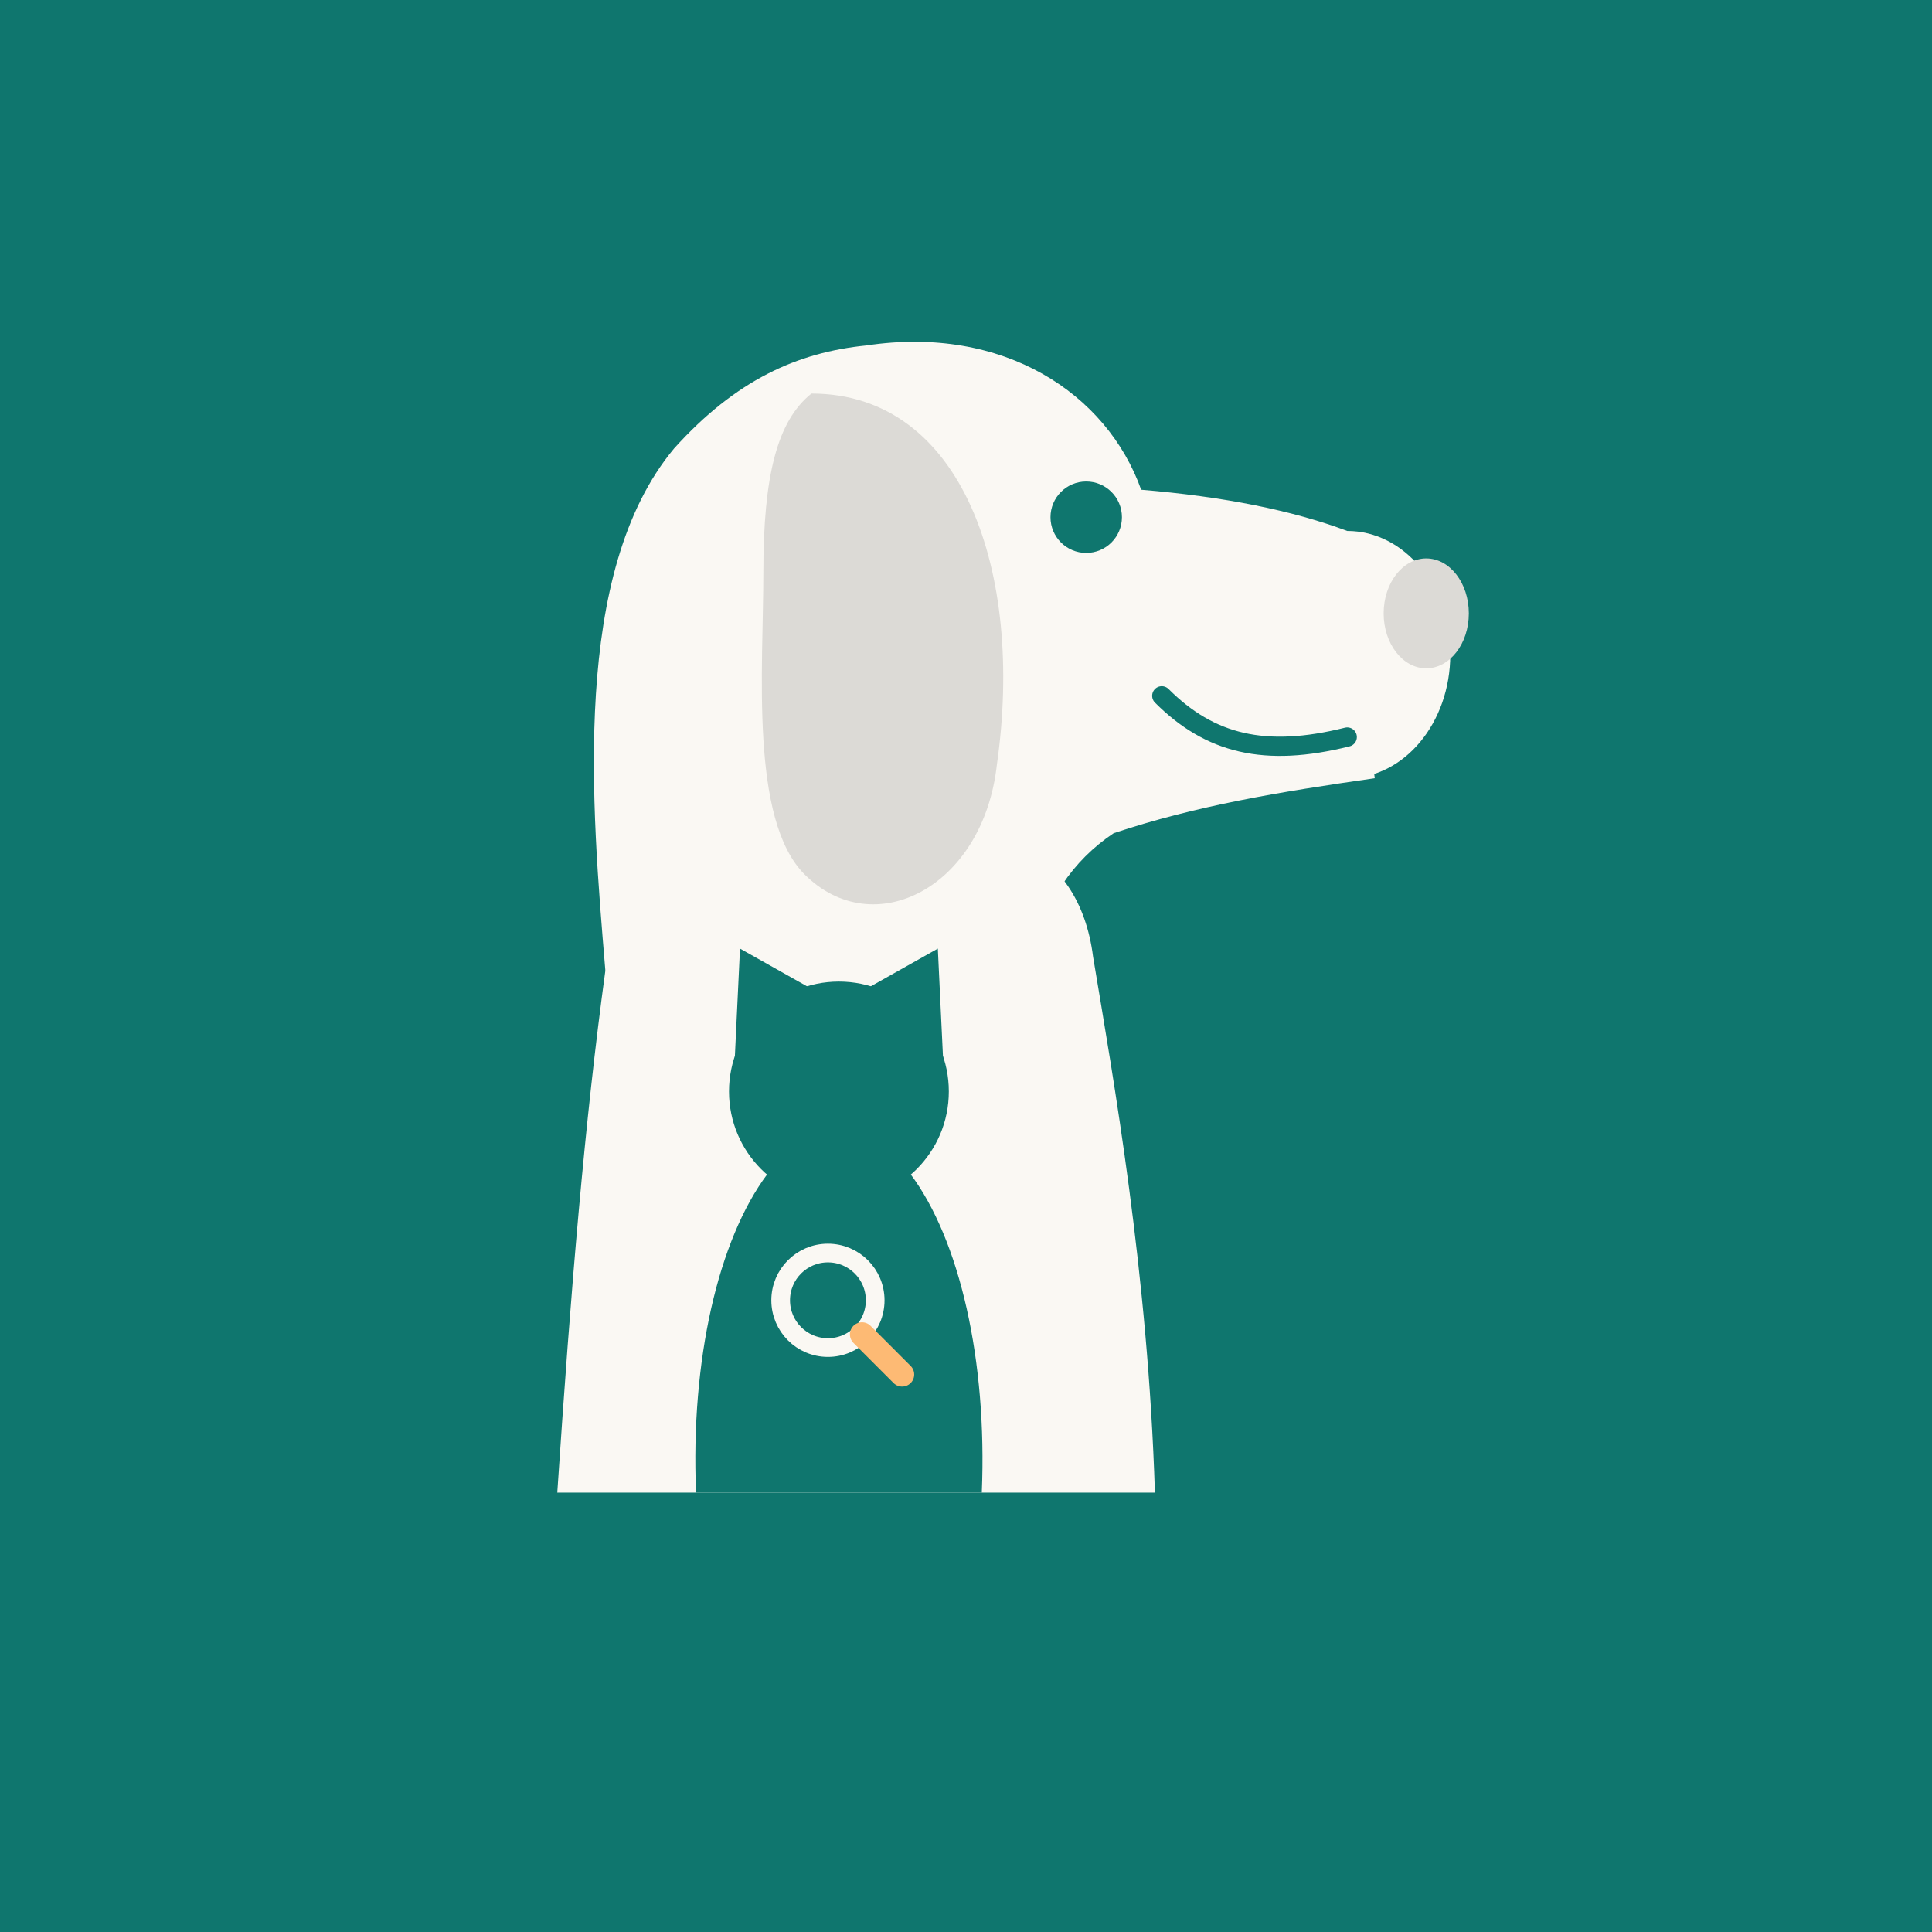
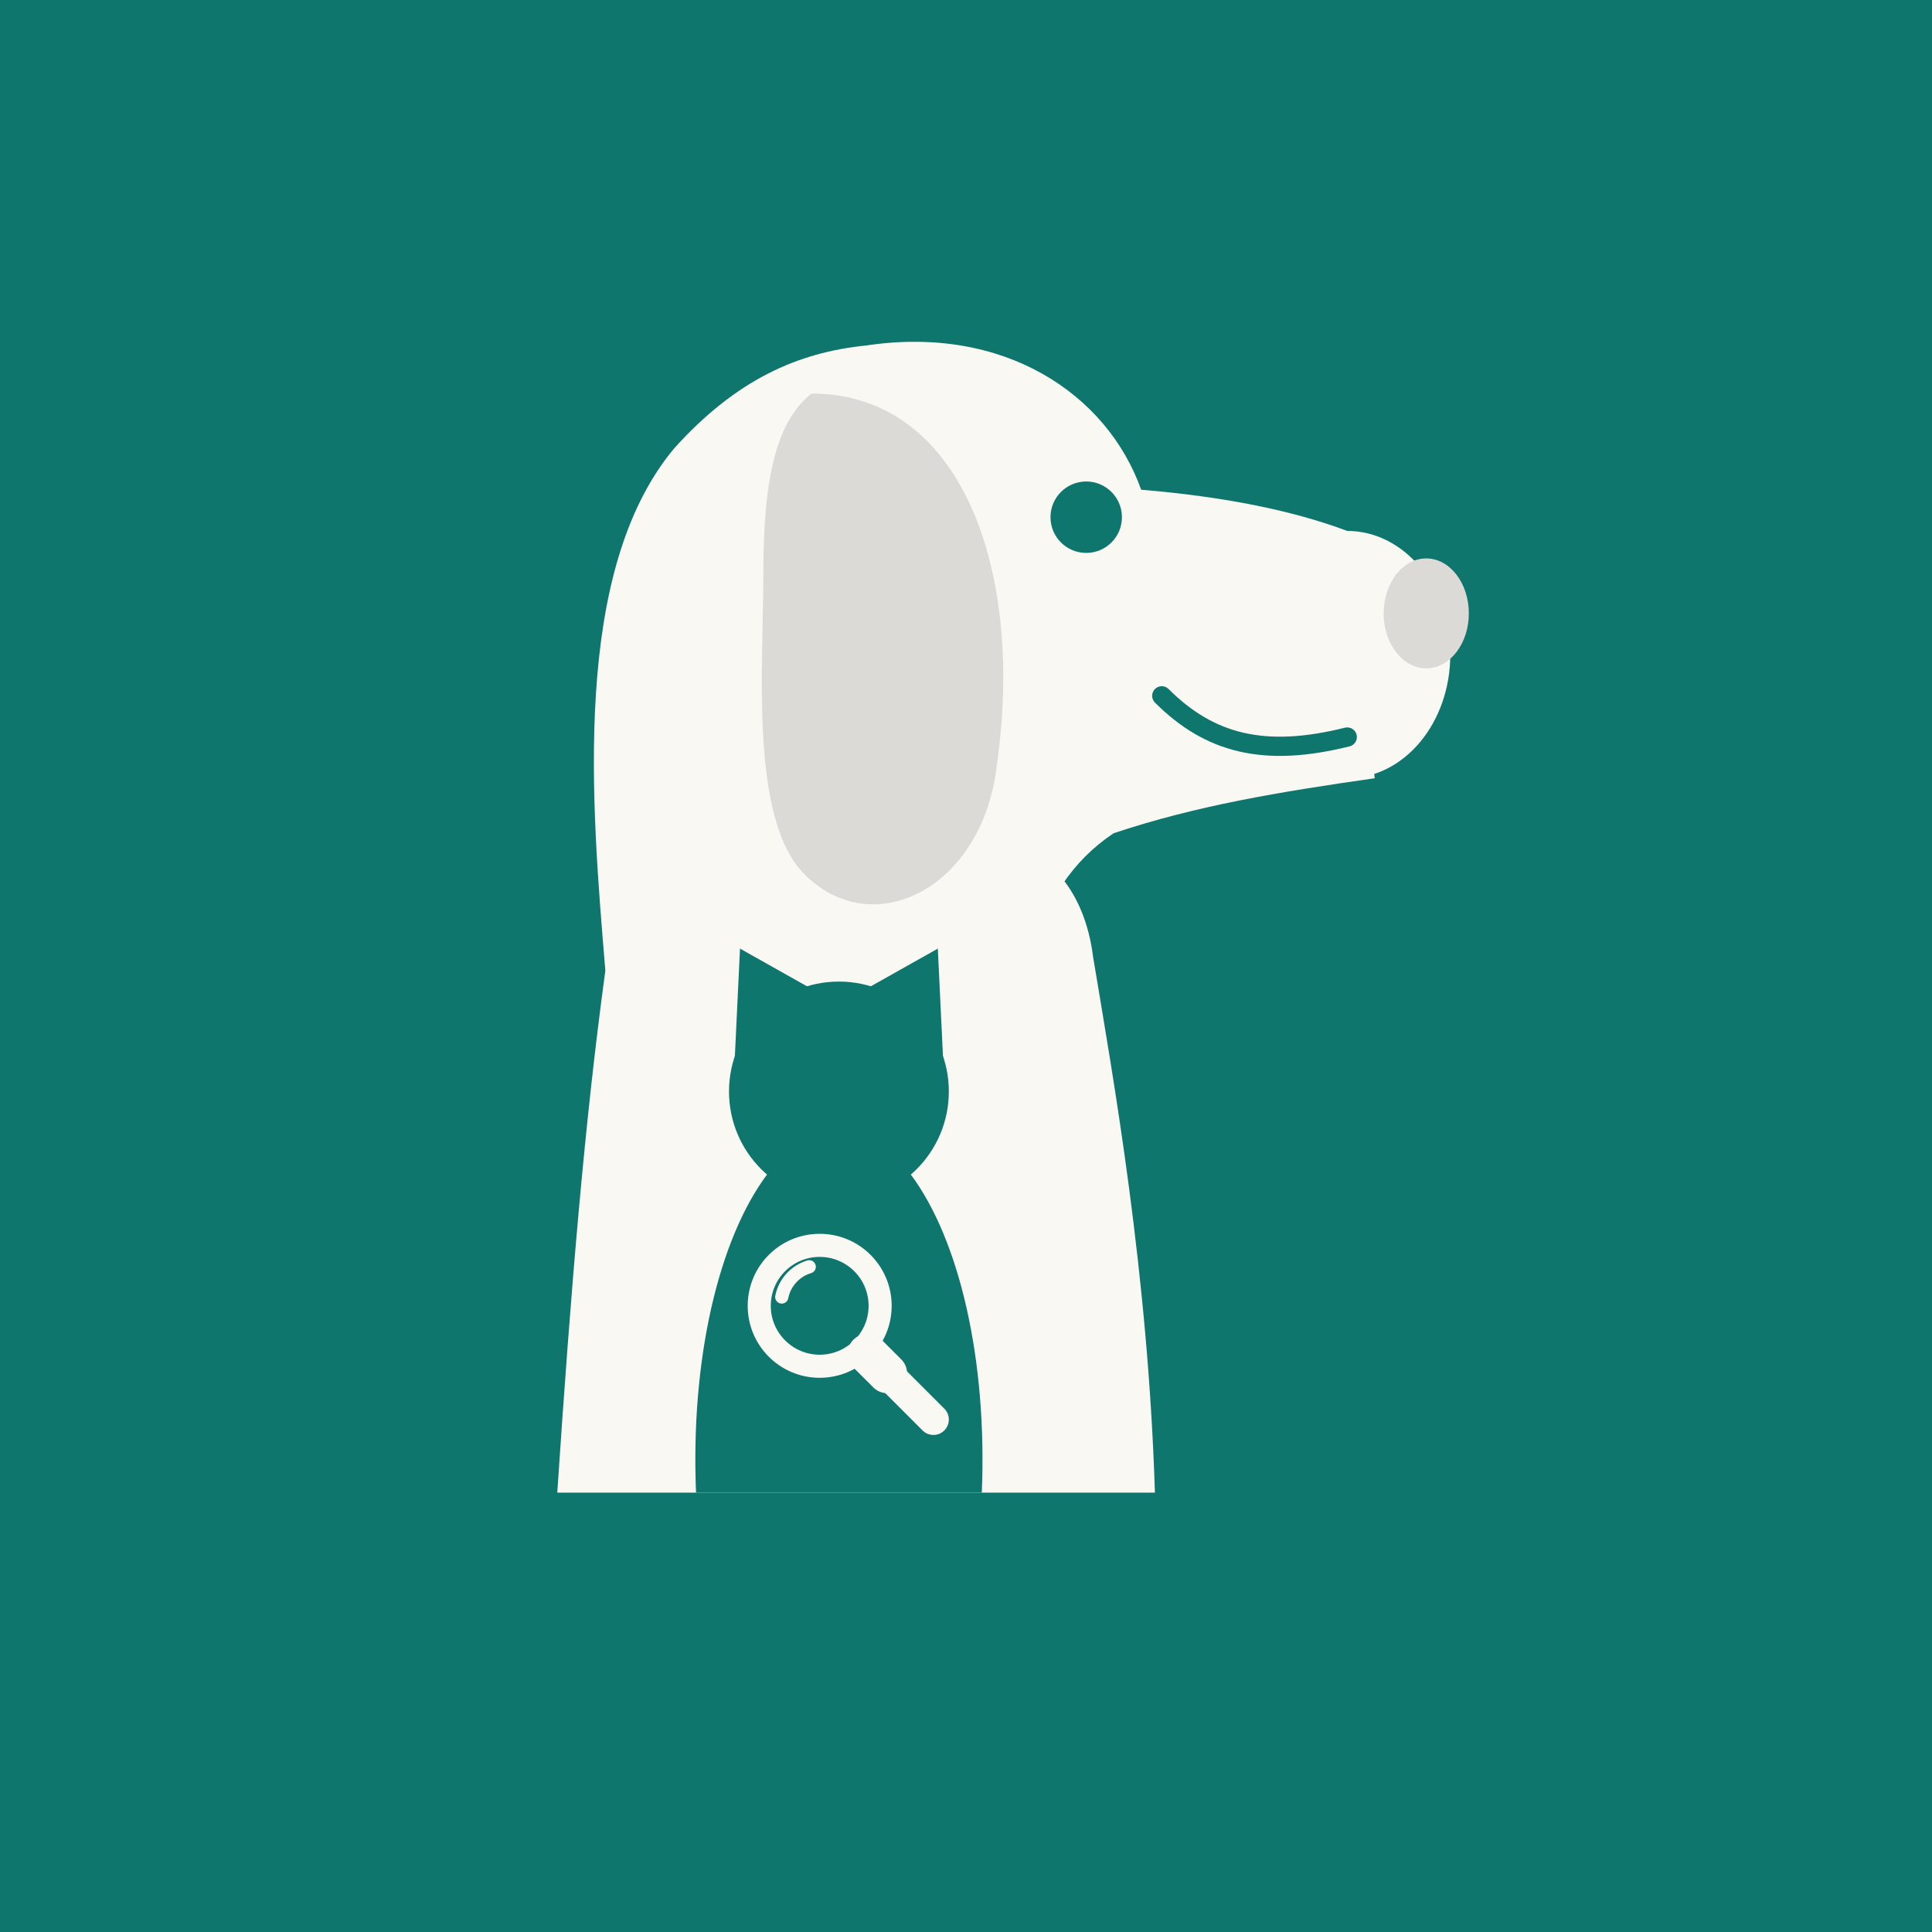
<svg xmlns="http://www.w3.org/2000/svg" viewBox="0 0 1080 1080" width="1080" height="1080" role="img" aria-label="Busco mi mascota. Juntos, de vuelta a casa">
  <rect width="1080" height="1080" fill="#0f766e" />
  <g transform="translate(156 156) scale(6.4)">
    <defs>
      <mask id="k6" maskUnits="userSpaceOnUse" x="-20" y="-20" width="260" height="360">
        <rect x="-20" y="-20" width="260" height="360" fill="#fff" />
        <circle cx="130" cy="58" r="5.2" fill="#000" />
        <path d="M168 90 C156 93 148 91 141 84" fill="none" stroke="#000" stroke-width="2.8" stroke-linecap="round" />
        <g transform="translate(94 200) scale(.8) translate(-30 -100)">
          <g fill="#000">
            <circle cx="30" cy="27" r="20" />
            <path d="M11 22 L12 1 L28 10 Z" />
            <path d="M49 22 L48 1 L32 10 Z" />
            <path d="M17 42 C8 54 3 76 4 100 L56 100 C57 76 52 54 43 42 Z" />
          </g>
        </g>
      </mask>
    </defs>
    <g transform="translate(-7.5 -14) scale(.6)">
      <g mask="url(#k6)">
        <g fill="#faf8f3">
          <path d="M60 124 C58 100 55 66 70 48 C79 38 88 34 98 33 C118 30 133 40 138 54 C150 55 160 57 168 60 L172 96 C158 98 146 100 134 104 C128 108 124 114 122 122 L100 134 Z" />
          <ellipse cx="168" cy="78" rx="15" ry="18" />
          <path d="M60 124 C57 146 55 170 53 200 L140 200 C139 168 134 140 131 122 C130 114 126 108 120 106 L100 96 Z" />
          <ellipse cx="179.5" cy="72" rx="6.2" ry="8" fill="#dcdad6" />
          <path fill="#dcdad6" d="M90 40 C112 40 121 66 117 94 C115 112 99 120 89 110 C81 102 83 80 83 66 C83 52 85 44 90 40 Z" />
        </g>
      </g>
-       <g transform="translate(94 200) scale(.8) translate(-30 -100)">
-         <circle cx="28" cy="65" r="8.6" fill="none" stroke="#faf8f3" stroke-width="3.4" />
-         <line x1="34.2" y1="71.2" x2="41.5" y2="78.5" stroke="#fdba74" stroke-width="4.4" stroke-linecap="round" />
+       <g transform="translate(94 200) scale(.8) translate(-30 -100)" fill="none" stroke="#faf8f3" stroke-linecap="round">
+         <circle cx="26.5" cy="66" r="11" stroke-width="4.2" />
+         <path d="M19.6 64.4 A7.2 7.2 0 0 1 24.6 58.9" stroke-width="2.4" />
+         <line x1="35.2" y1="74.7" x2="38.8" y2="78.3" stroke-width="7.2" />
+         <line x1="39.6" y1="79.1" x2="47.2" y2="86.7" stroke-width="5.6" />
      </g>
    </g>
  </g>
</svg>
